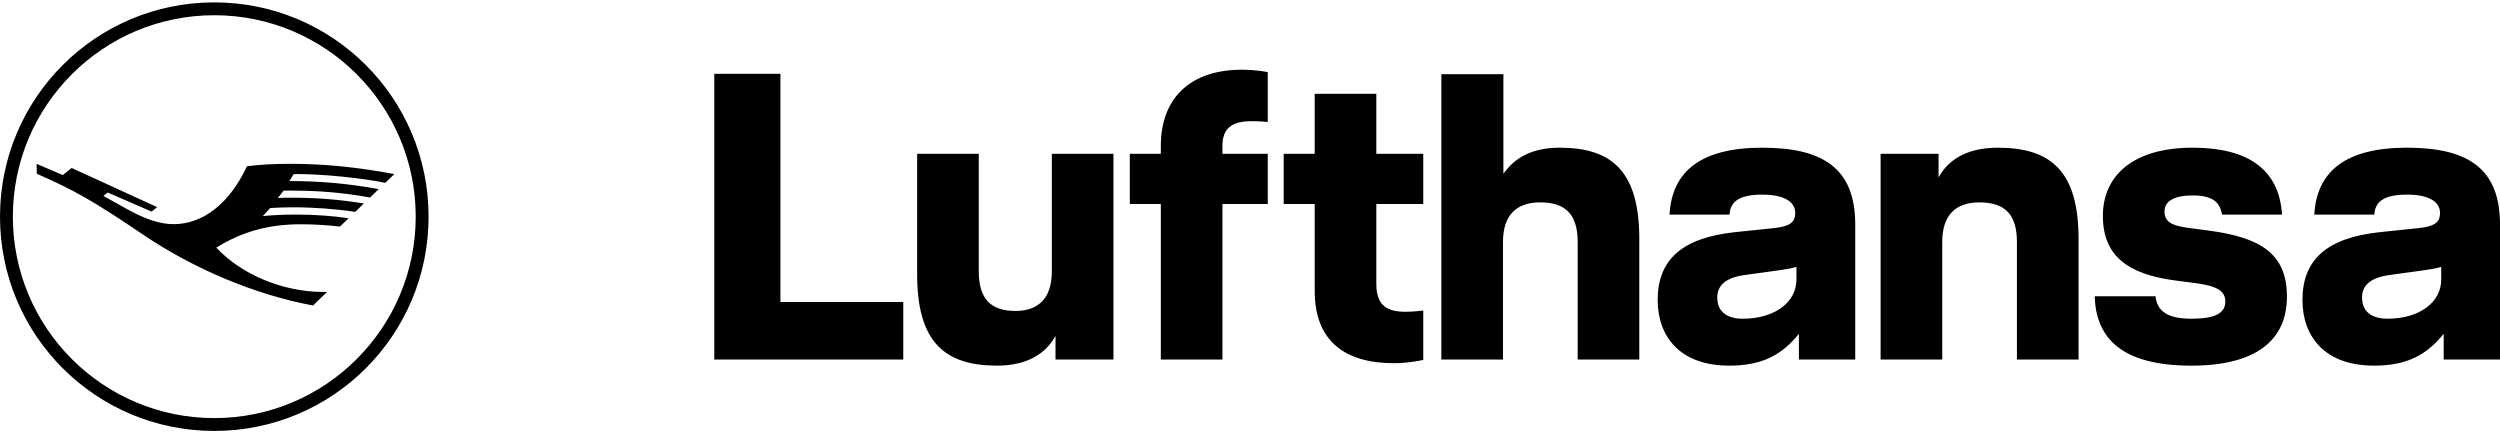
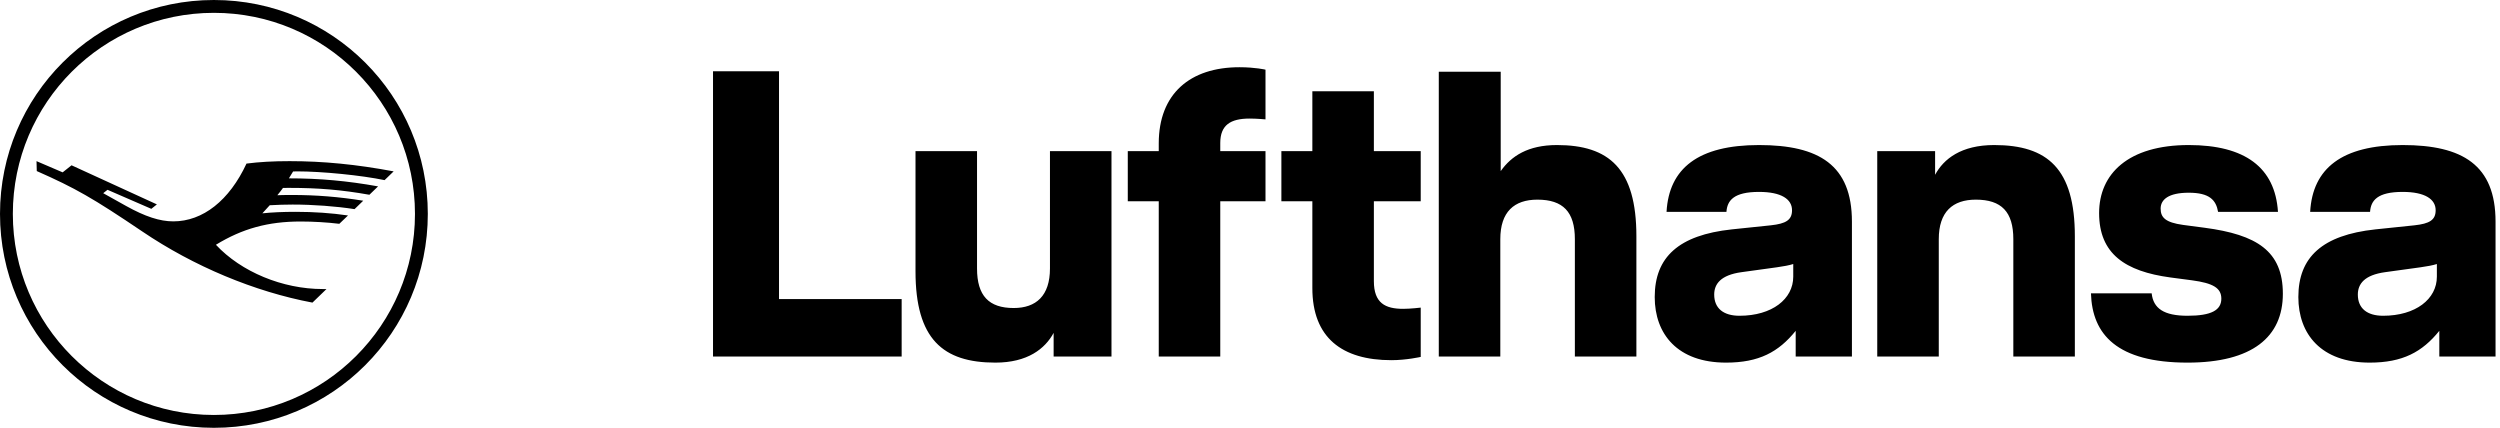
- <svg xmlns="http://www.w3.org/2000/svg" width="300" height="52" viewBox="0 0 300 52" fill="none">
-   <path d="M35.685 20.887C35.49 20.887 35.325 20.892 35.233 20.902C35.125 21.098 34.965 21.36 34.729 21.725C38.41 21.725 41.753 22.028 45.45 22.692L44.406 23.699C41.069 23.108 38.297 22.872 34.765 22.872C34.251 22.872 34.142 22.872 34.019 22.877C33.896 23.062 33.618 23.422 33.34 23.756C33.654 23.735 34.261 23.725 35.099 23.725C38.004 23.725 40.719 23.941 43.666 24.414L42.622 25.427C40.38 25.078 37.639 24.877 35.181 24.877C34.307 24.877 33.315 24.908 32.425 24.959C32.224 25.191 31.7 25.756 31.541 25.931C32.718 25.808 34.014 25.751 35.556 25.751C37.752 25.751 39.85 25.895 41.835 26.188L40.791 27.191C39.377 27.016 37.66 26.913 36.143 26.913C32.23 26.913 29.144 27.762 25.956 29.711C28.995 32.971 33.973 35.033 38.796 35.033H39.249L37.562 36.663C30.605 35.357 23.282 32.297 17.096 28.106C11.147 24.09 9.064 22.902 4.421 20.851L4.39 19.658L7.532 21.005L8.601 20.157L18.86 24.857L18.191 25.391L12.926 23.103L12.406 23.509L15.142 25.036C17.451 26.322 19.209 26.898 20.834 26.898C24.388 26.898 27.576 24.378 29.633 19.951C31.181 19.75 32.831 19.658 34.816 19.658C38.889 19.658 42.843 20.049 47.322 20.887L46.232 21.941C43.445 21.36 38.709 20.887 35.685 20.887ZM25.714 50.171C12.369 50.171 1.543 39.346 1.543 26C1.543 12.654 12.369 1.828 25.714 1.828C39.06 1.828 49.886 12.654 49.886 26C49.886 39.346 39.06 50.171 25.714 50.171ZM25.714 0.286C11.495 0.286 0 11.78 0 26C0 40.22 11.495 51.714 25.714 51.714C39.934 51.714 51.429 40.22 51.429 26C51.429 11.78 39.934 0.286 25.714 0.286ZM93.649 36.237H108.392V43.143H85.714V8.857H93.649V36.237ZM126.22 18.457H133.616V43.143H126.661V40.302C125.633 42.212 123.527 43.877 119.657 43.877C113.339 43.877 110.057 41.037 110.057 32.906V18.457H117.453V32.563C117.453 35.845 118.874 37.314 121.861 37.314C124.555 37.314 126.22 35.845 126.22 32.563V18.457ZM139.298 17.527C139.298 11.551 143.07 8.367 148.996 8.367C150.907 8.367 152.131 8.661 152.131 8.661V14.637C152.131 14.637 151.102 14.539 150.22 14.539C147.919 14.539 146.694 15.323 146.694 17.478V18.457H152.131V24.482H146.694V43.143H139.298V24.482H135.576V18.457H139.298V17.527ZM165.159 18.457H170.791V24.482H165.159V34.082C165.159 36.727 166.53 37.412 168.686 37.412C169.567 37.412 170.791 37.266 170.791 37.266V43.192C170.791 43.192 169.077 43.584 167.266 43.584C161.339 43.584 157.764 40.89 157.764 34.914V24.482H154.041V18.457H157.764V11.257H165.159V18.457ZM187.166 17.723C193.436 17.723 196.717 20.563 196.717 28.694V43.143H189.321V29.037C189.321 25.755 187.901 24.286 184.816 24.286C182.023 24.286 180.359 25.755 180.359 29.037V43.143H172.962V8.906H180.407V20.857C181.681 19.045 183.689 17.723 187.166 17.723ZM215.574 33.543C215.574 36.237 213.027 38.245 209.109 38.245C207.199 38.245 206.072 37.363 206.072 35.698C206.072 34.425 206.856 33.347 209.355 33.004L213.616 32.416C214.35 32.318 215.134 32.172 215.574 32.025V33.543ZM211.46 17.723C204.162 17.723 200.635 20.515 200.342 25.755H207.542C207.639 24.384 208.423 23.355 211.46 23.355C214.154 23.355 215.428 24.237 215.428 25.559C215.428 26.735 214.692 27.176 212.88 27.371L208.179 27.861C201.811 28.547 198.921 31.192 198.921 35.992C198.921 40.449 201.664 43.877 207.493 43.877C211.46 43.877 213.812 42.604 215.868 40.057V43.143H222.628V26.931C222.628 20.122 218.661 17.723 211.46 17.723ZM239.729 17.723C246.146 17.723 249.427 20.563 249.427 28.694V43.143H242.031V29.037C242.031 25.755 240.611 24.286 237.526 24.286C234.733 24.286 233.069 25.755 233.069 29.037V43.143H225.672V18.457H232.627V21.298C233.656 19.388 235.762 17.723 239.729 17.723ZM265.029 27.665C271.298 28.498 274.433 30.457 274.433 35.6C274.433 40.792 270.76 43.878 262.972 43.878C254.499 43.878 251.51 40.498 251.364 35.551H258.662C258.858 37.363 260.13 38.245 262.972 38.245C265.861 38.245 267.037 37.559 267.037 36.188C267.037 34.914 266.057 34.327 263.511 33.984L260.914 33.641C255.477 32.906 252.344 30.8 252.344 25.902C252.344 21.2 255.821 17.723 263.119 17.723C269.878 17.723 273.503 20.416 273.845 25.755H266.645C266.401 24.335 265.617 23.453 263.119 23.453C260.67 23.453 259.74 24.286 259.74 25.364C259.74 26.441 260.328 27.029 262.433 27.323L265.029 27.665ZM292.947 33.543C292.947 36.237 290.4 38.245 286.482 38.245C284.571 38.245 283.445 37.363 283.445 35.698C283.445 34.425 284.229 33.347 286.727 33.004L290.988 32.416C291.723 32.319 292.506 32.172 292.947 32.025V33.543ZM288.832 17.723C281.535 17.723 278.008 20.515 277.715 25.755H284.915C285.013 24.384 285.797 23.355 288.832 23.355C291.527 23.355 292.801 24.237 292.801 25.559C292.801 26.735 292.065 27.176 290.254 27.371L285.551 27.861C279.184 28.547 276.295 31.192 276.295 35.992C276.295 40.449 279.036 43.877 284.865 43.877C288.832 43.877 291.184 42.604 293.241 40.057V43.143H300V26.931C300 20.123 296.033 17.723 288.832 17.723Z" fill="#000000" />
+ <svg xmlns="http://www.w3.org/2000/svg" width="374" height="64" viewBox="0 0 374 64" fill="none">
+   <path d="M44.408 25.637C44.165 25.637 43.96 25.643 43.845 25.656C43.711 25.899 43.512 26.225 43.218 26.68C47.8 26.68 51.959 27.057 56.56 27.883L55.261 29.137C51.108 28.401 47.659 28.107 43.263 28.107C42.623 28.107 42.488 28.107 42.335 28.113C42.181 28.343 41.836 28.791 41.49 29.207C41.88 29.182 42.636 29.169 43.678 29.169C47.294 29.169 50.673 29.438 54.34 30.027L53.04 31.287C50.25 30.852 46.84 30.602 43.781 30.602C42.693 30.602 41.458 30.641 40.351 30.705C40.101 30.993 39.449 31.697 39.25 31.914C40.716 31.761 42.328 31.69 44.248 31.69C46.981 31.69 49.592 31.87 52.062 32.234L50.762 33.482C49.003 33.265 46.865 33.137 44.978 33.137C40.108 33.137 36.268 34.192 32.301 36.618C36.083 40.675 42.277 43.241 48.279 43.241H48.843L46.744 45.27C38.086 43.644 28.973 39.837 21.275 34.621C13.871 29.623 11.28 28.145 5.501 25.592L5.463 24.107L9.373 25.784L10.704 24.728L23.47 30.577L22.638 31.242L16.085 28.395L15.439 28.9L18.844 30.801C21.717 32.401 23.905 33.117 25.927 33.117C30.349 33.117 34.317 29.982 36.876 24.472C38.803 24.223 40.857 24.107 43.327 24.107C48.395 24.107 53.316 24.594 58.889 25.637L57.533 26.948C54.064 26.225 48.171 25.637 44.408 25.637ZM32 62.08C15.392 62.08 1.92 48.608 1.92 32C1.92 15.392 15.392 1.92 32 1.92C48.608 1.92 62.08 15.392 62.08 32C62.08 48.608 48.608 62.08 32 62.08ZM32 -3.8147e-06C14.304 -3.8147e-06 0 14.304 0 32C0 49.696 14.304 64 32 64C49.696 64 64 49.696 64 32C64 14.304 49.696 -3.8147e-06 32 -3.8147e-06ZM116.541 44.739H134.888V53.333H106.667V10.666H116.541V44.739ZM157.074 22.613H166.278V53.333H157.623V49.798C156.343 52.175 153.722 54.248 148.907 54.248C141.044 54.248 136.96 50.712 136.96 40.594V22.613H146.164V40.167C146.164 44.251 147.932 46.08 151.65 46.08C155.002 46.08 157.074 44.251 157.074 40.167V22.613ZM173.349 21.455C173.349 14.019 178.042 10.057 185.417 10.057C187.795 10.057 189.318 10.423 189.318 10.423V17.859C189.318 17.859 188.038 17.737 186.941 17.737C184.076 17.737 182.552 18.713 182.552 21.394V22.613H189.318V30.11H182.552V53.333H173.349V30.11H168.716V22.613H173.349V21.455ZM205.531 22.613H212.54V30.11H205.531V42.057C205.531 45.349 207.237 46.202 209.92 46.202C211.017 46.202 212.54 46.019 212.54 46.019V53.394C212.54 53.394 210.407 53.882 208.153 53.882C200.777 53.882 196.328 50.529 196.328 43.094V30.11H191.695V22.613H196.328V13.653H205.531V22.613ZM232.917 21.699C240.72 21.699 244.804 25.234 244.804 35.352V53.333H235.6V35.779C235.6 31.695 233.832 29.867 229.993 29.867C226.517 29.867 224.446 31.695 224.446 35.779V53.333H215.242V10.728H224.506V25.6C226.091 23.345 228.59 21.699 232.917 21.699ZM268.27 41.387C268.27 44.739 265.1 47.238 260.224 47.238C257.848 47.238 256.445 46.141 256.445 44.069C256.445 42.484 257.42 41.143 260.53 40.717L265.833 39.985C266.746 39.863 267.722 39.68 268.27 39.497V41.387ZM263.15 21.699C254.068 21.699 249.679 25.174 249.315 31.695H258.274C258.396 29.988 259.371 28.709 263.15 28.709C266.503 28.709 268.087 29.806 268.087 31.451C268.087 32.915 267.172 33.463 264.918 33.707L259.067 34.316C251.142 35.169 247.546 38.461 247.546 44.435C247.546 49.981 250.96 54.248 258.213 54.248C263.15 54.248 266.077 52.663 268.635 49.493V53.333H277.048V33.158C277.048 24.686 272.111 21.699 263.15 21.699ZM298.33 21.699C306.315 21.699 310.398 25.234 310.398 35.352V53.333H301.194V35.779C301.194 31.695 299.427 29.867 295.587 29.867C292.112 29.867 290.041 31.695 290.041 35.779V53.333H280.836V22.613H289.491V26.149C290.772 23.771 293.393 21.699 298.33 21.699ZM329.814 34.072C337.615 35.109 341.516 37.547 341.516 43.947C341.516 50.408 336.945 54.248 327.253 54.248C316.709 54.248 312.99 50.042 312.808 43.886H321.89C322.134 46.141 323.718 47.238 327.253 47.238C330.849 47.238 332.312 46.385 332.312 44.678C332.312 43.094 331.093 42.362 327.925 41.935L324.693 41.508C317.927 40.594 314.027 37.974 314.027 31.878C314.027 26.027 318.355 21.699 327.437 21.699C335.848 21.699 340.359 25.051 340.785 31.695H331.825C331.52 29.928 330.545 28.831 327.437 28.831C324.389 28.831 323.231 29.867 323.231 31.208C323.231 32.549 323.963 33.28 326.583 33.646L329.814 34.072ZM364.556 41.387C364.556 44.739 361.386 47.238 356.511 47.238C354.133 47.238 352.732 46.141 352.732 44.069C352.732 42.484 353.707 41.143 356.815 40.717L362.118 39.985C363.033 39.863 364.007 39.68 364.556 39.497V41.387ZM359.436 21.699C350.355 21.699 345.966 25.174 345.6 31.695H354.56C354.682 29.988 355.658 28.709 359.436 28.709C362.789 28.709 364.374 29.806 364.374 31.452C364.374 32.915 363.459 33.463 361.204 33.707L355.352 34.316C347.429 35.17 343.833 38.461 343.833 44.435C343.833 49.981 347.245 54.248 354.499 54.248C359.436 54.248 362.362 52.663 364.922 49.493V53.333H373.333V33.158C373.333 24.686 368.396 21.699 359.436 21.699Z" fill="#000000" />
</svg>
